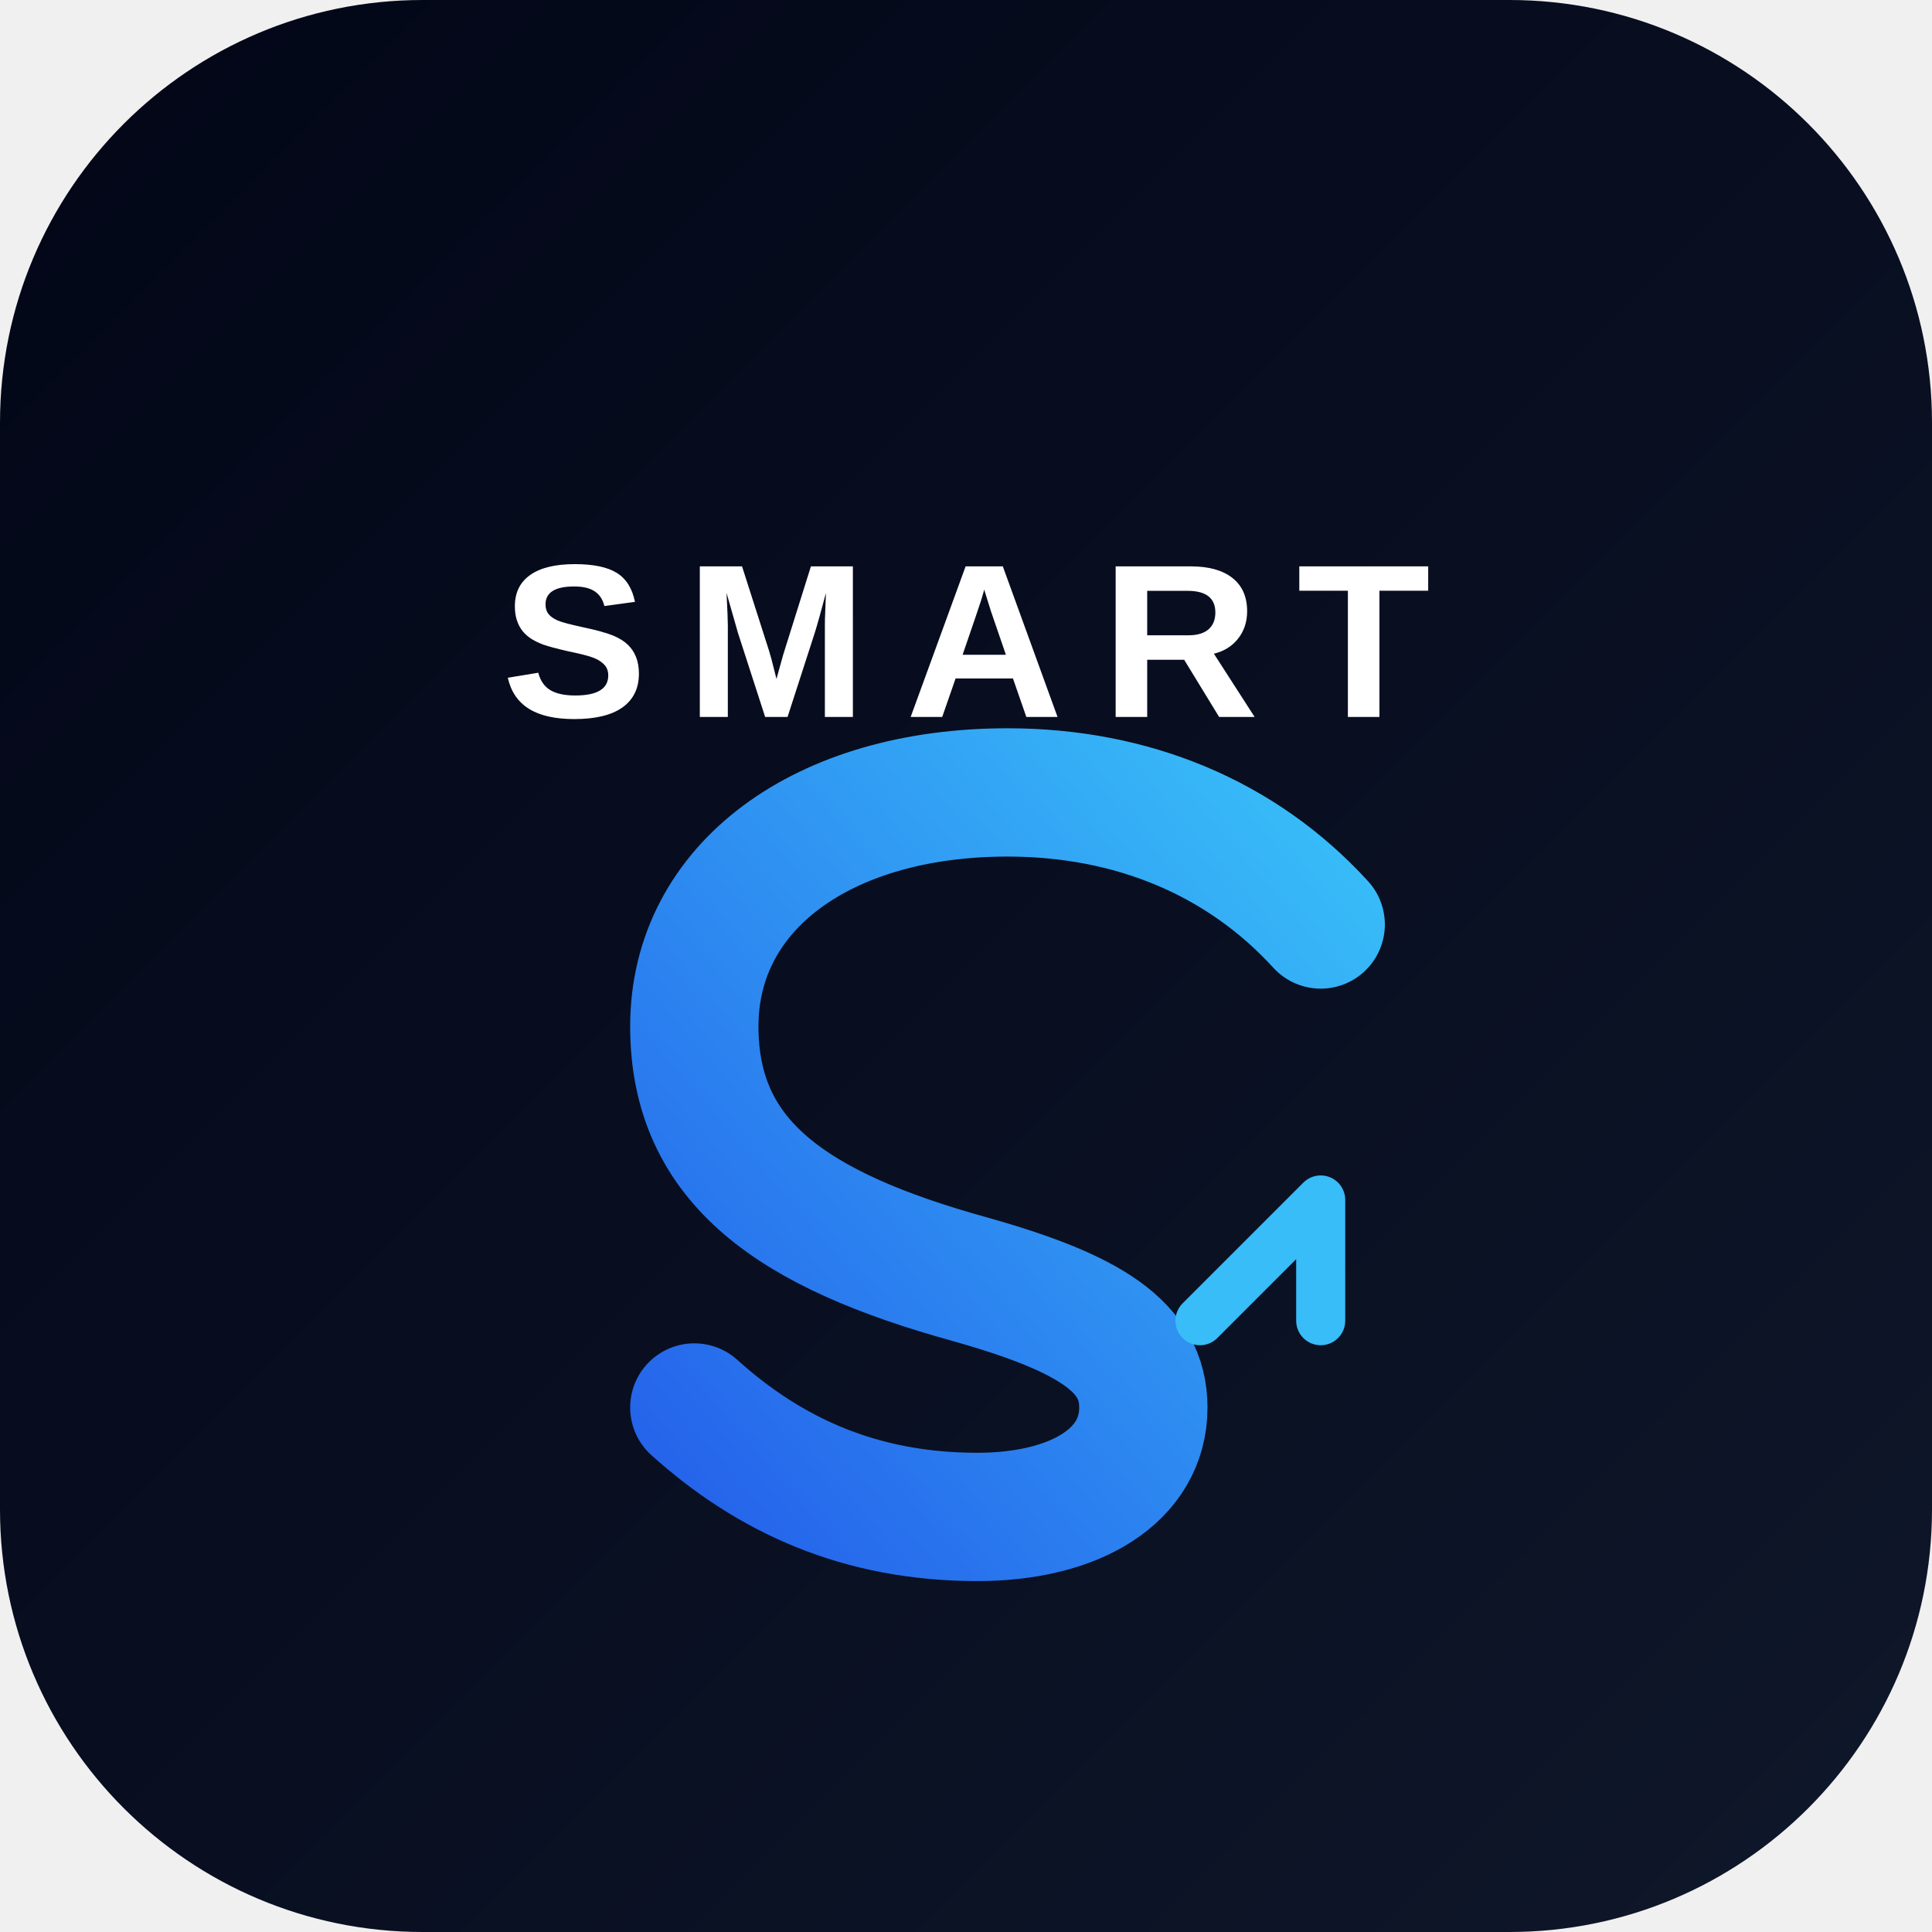
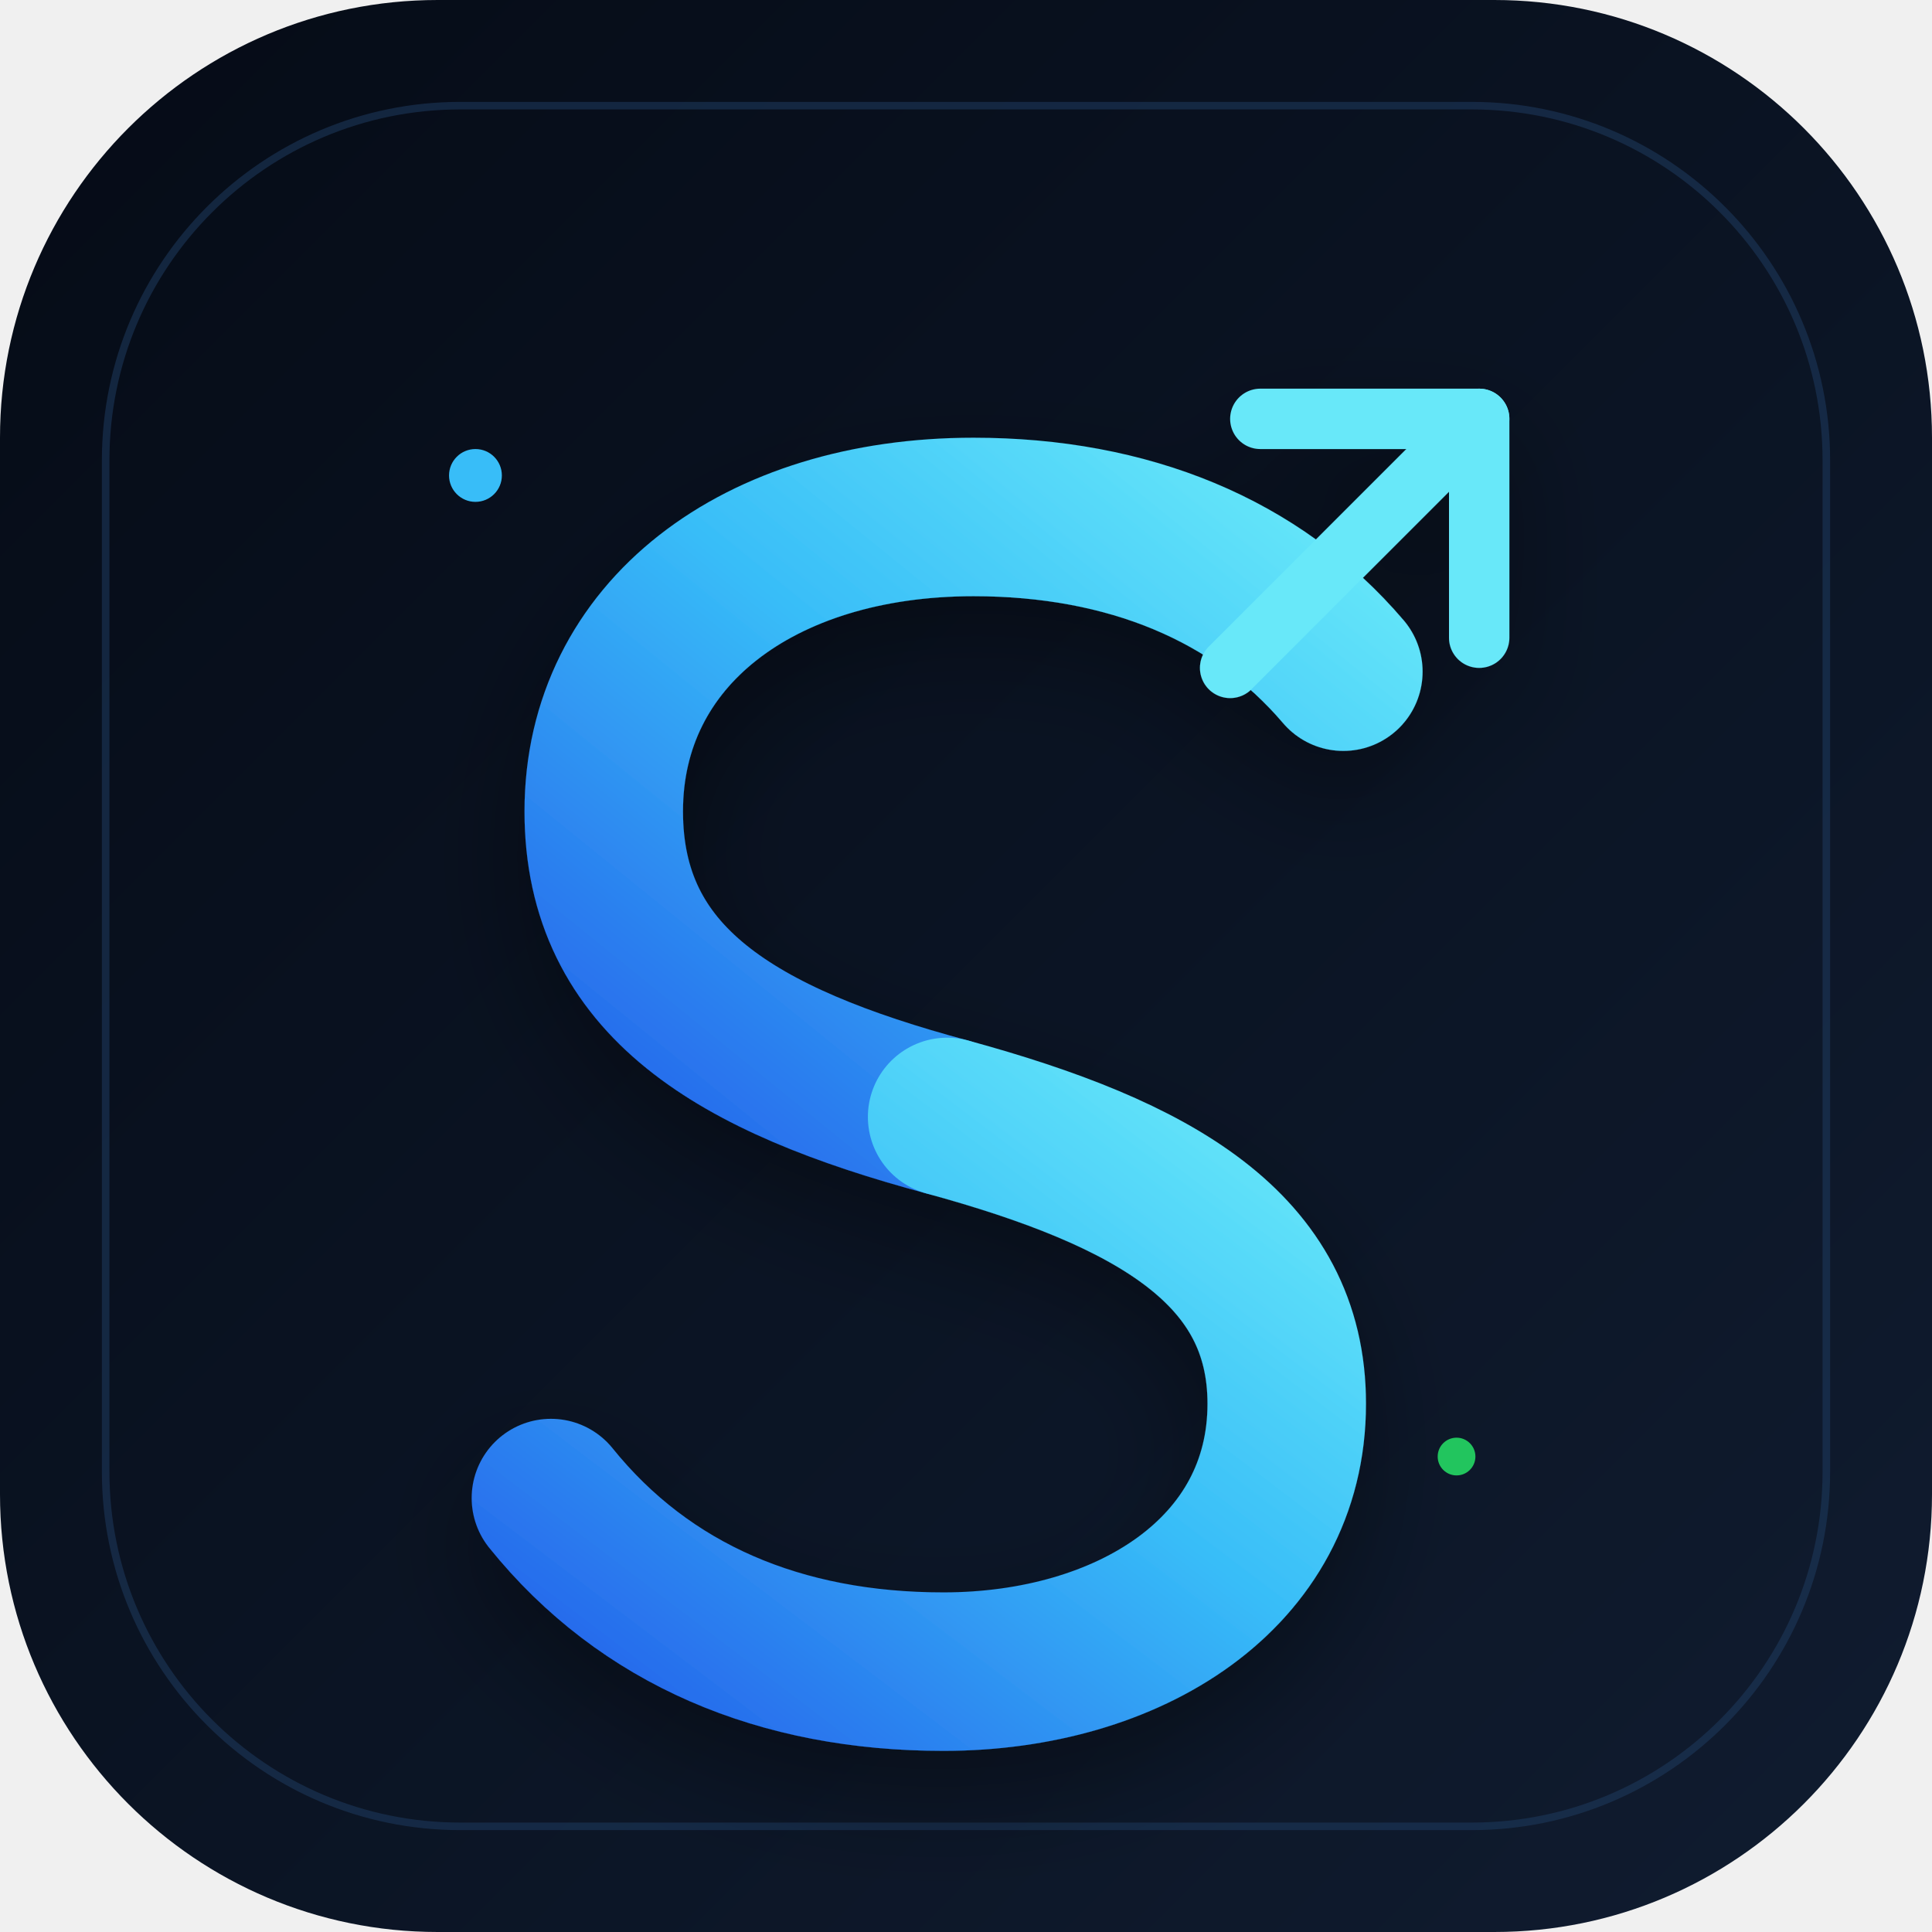
<svg xmlns="http://www.w3.org/2000/svg" viewBox="0 0 512 512">
  <defs>
    <linearGradient id="bg" x1="0" y1="0" x2="1" y2="1">
-       <stop offset="0" stop-color="#020617" />
-       <stop offset="1" stop-color="#0f172a" />
+       <stop offset="0%" stop-color="#050B16" />
+       <stop offset="100%" stop-color="#101C30" />
    </linearGradient>
-     <linearGradient id="blue" x1="0" y1="1" x2="1" y2="0">
-       <stop offset="0" stop-color="#2563eb" />
-       <stop offset="1" stop-color="#38bdf8" />
+     <linearGradient id="logo" x1="0" y1="1" x2="1" y2="0">
+       <stop offset="0%" stop-color="#2563EB" />
+       <stop offset="55%" stop-color="#38BDF8" />
+       <stop offset="100%" stop-color="#67E8F9" />
    </linearGradient>
+     <filter id="shadow" x="-30%" y="-30%" width="160%" height="160%">
+       <feDropShadow dx="0" dy="12" stdDeviation="14" flood-color="#000000" flood-opacity="0.35" />
+     </filter>
  </defs>
-   <rect width="512" height="512" rx="112" fill="url(#bg)" />
-   <text x="256" y="190" text-anchor="middle" font-family="Arial, Helvetica, sans-serif" font-size="58" font-weight="700" letter-spacing="10" fill="#ffffff">
-     SMART
-   </text>
-   <path d="M350 245        C329 222 300 210 267 210        C218 210 184 235 184 272        C184 308 210 326 257 339        C289 348 303 357 303 373        C303 391 285 402 259 402        C228 402 204 391 184 373" fill="none" stroke="url(#blue)" stroke-width="34" stroke-linecap="round" />
-   <path d="M318 350 L350 318 L350 350" fill="none" stroke="#38bdf8" stroke-width="13" stroke-linecap="round" stroke-linejoin="round" />
+   <rect width="512" height="512" rx="116" fill="url(#bg)" />
+   <rect x="28" y="28" width="456" height="456" rx="94" fill="none" stroke="#1E3A5F" stroke-width="2" opacity="0.55" />
+   <g filter="url(#shadow)">
+     <path d="M356 178          C333 151 299 137 258 137          C201 137 160 168 160 215          C160 260 195 281 251 296" fill="none" stroke="url(#logo)" stroke-width="42" stroke-linecap="round" />
+     <path d="M251 296          C306 311 341 331 341 372          C341 417 299 443 250 443          C207 443 171 428 146 397" fill="none" stroke="url(#logo)" stroke-width="42" stroke-linecap="round" />
+     <path d="M334 111          L392 111          L392 169" fill="none" stroke="#67E8F9" stroke-width="16" stroke-linecap="round" stroke-linejoin="round" />
+     <path d="M392 111 L326 177" fill="none" stroke="#67E8F9" stroke-width="16" stroke-linecap="round" />
+   </g>
+   <circle cx="126" cy="126" r="7" fill="#38BDF8" />
+   <circle cx="386" cy="386" r="5" fill="#22C55E" />
</svg>
